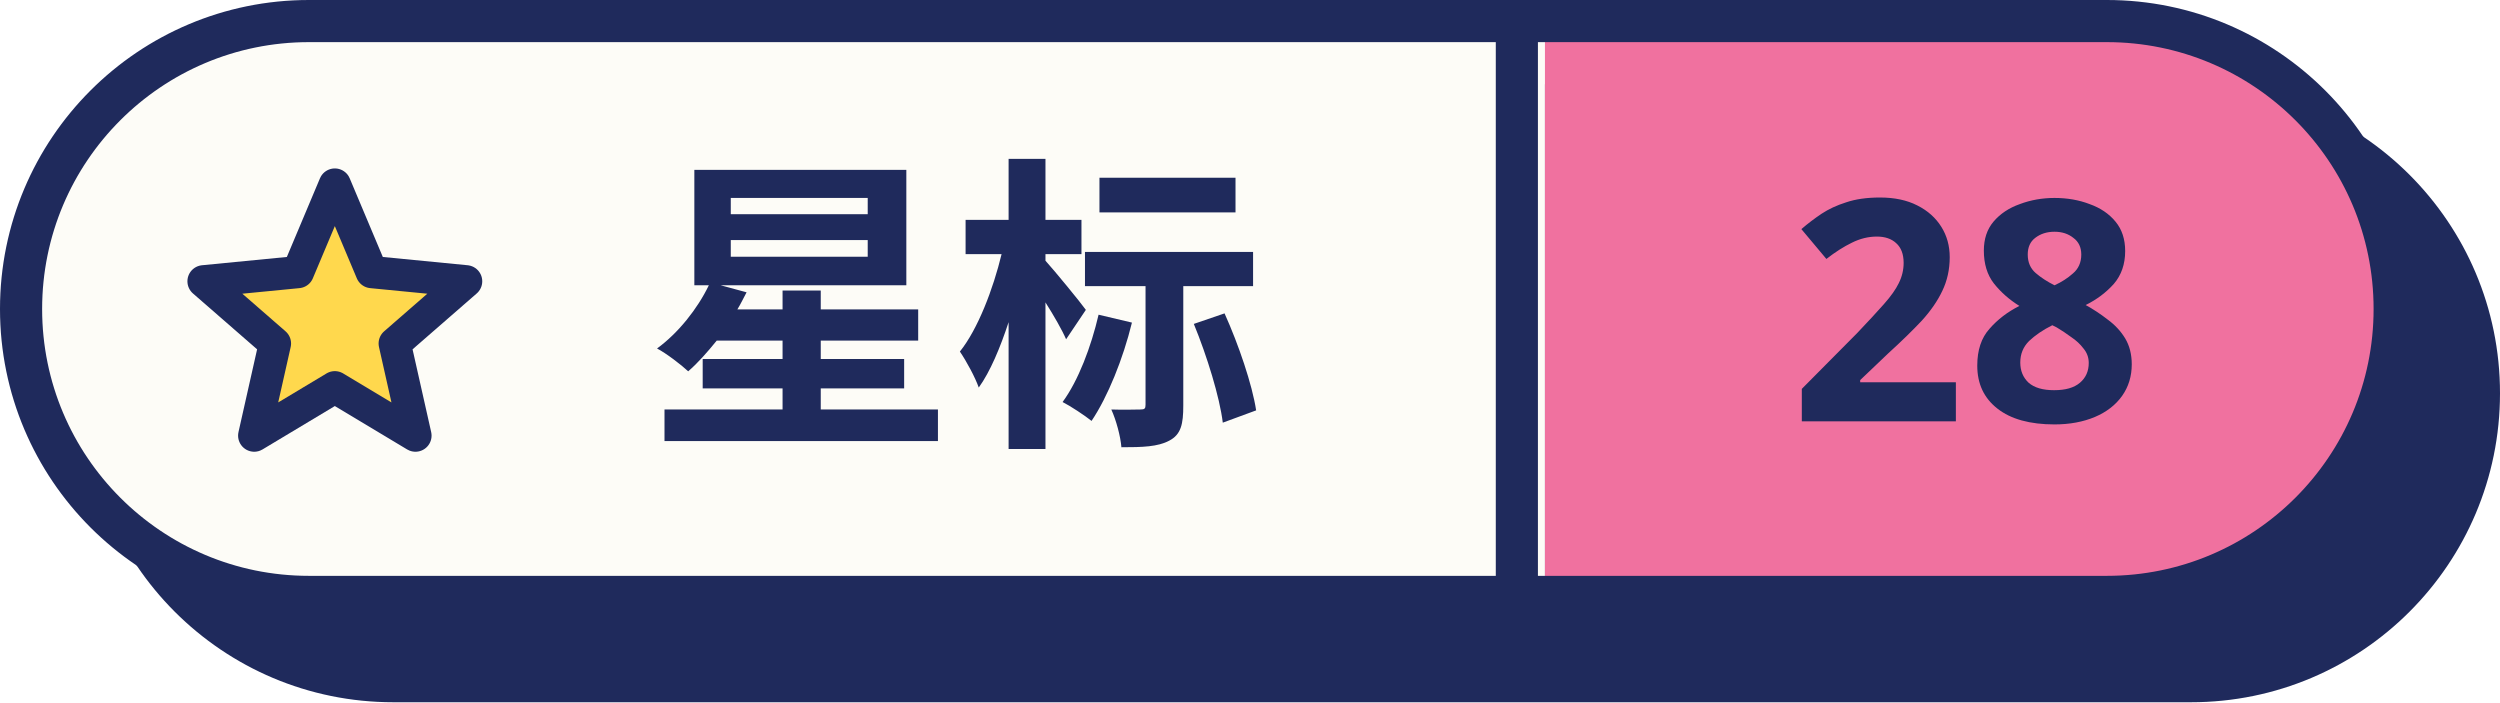
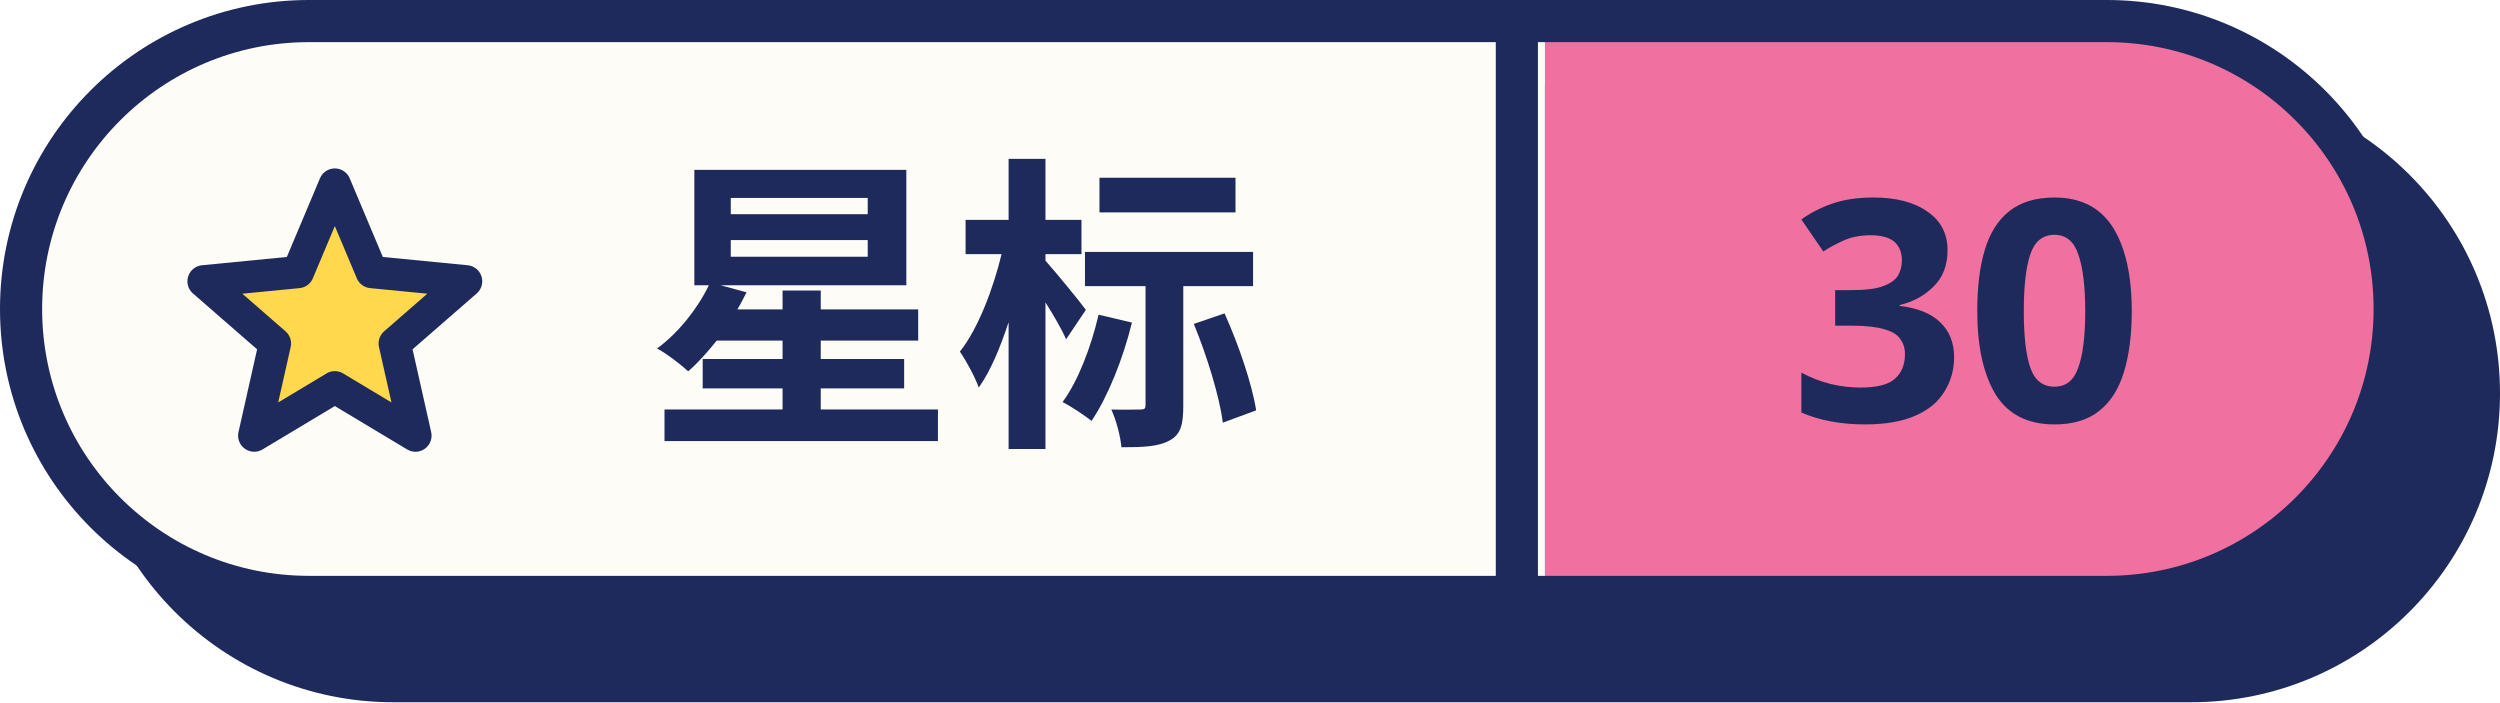
- <svg xmlns="http://www.w3.org/2000/svg" width="89" height="25" viewBox="0 0 89 25" role="img" aria-label="GitHub 星标：28">
+ <svg xmlns="http://www.w3.org/2000/svg" width="89" height="25" viewBox="0 0 89 25" role="img" aria-label="GitHub 星标：30">
  <defs>
    <clipPath id="c">
      <rect x="1" y="1" width="84" height="20" rx="10" />
    </clipPath>
  </defs>
  <rect x="3" y="3" width="86" height="22" rx="11" fill="#1f2a5c" />
  <g clip-path="url(#c)" transform="translate(0 0)">
    <rect x="1" y="1" width="54" height="20" fill="#fdfcf7" />
    <rect x="55" y="1" width="32" height="20" fill="#f0719f" />
    <line x1="54" y1="0" x2="54" y2="22" stroke="#1f2a5c" stroke-width="1.5" />
  </g>
  <rect x="0.75" y="0.75" width="84.5" height="20.5" rx="10.25" fill="none" stroke="#1f2a5c" stroke-width="1.5" />
  <path transform="translate(7 6.16) scale(0.82)" d="M6 .5l1.6 3.8 4.1.4-3.1 2.7.9 4-3.5-2.1-3.5 2.1.9-4L.3 4.7l4.1-.4z" fill="#ffd84d" stroke="#1f2a5c" stroke-width="1.4" stroke-linejoin="round" />
  <text x="34" y="15" text-anchor="middle" font-family="'PingFang SC', 'Hiragino Sans GB', 'Noto Sans SC', 'Microsoft YaHei', system-ui, sans-serif" font-size="11" font-weight="800" fill="#1f2a5c">星标</text>
-   <text x="70" y="15" text-anchor="middle" font-family="'PingFang SC', 'Hiragino Sans GB', 'Noto Sans SC', 'Microsoft YaHei', system-ui, sans-serif" font-size="11" font-weight="800" fill="#1f2a5c">28</text>
+   <text x="70" y="15" text-anchor="middle" font-family="'PingFang SC', 'Hiragino Sans GB', 'Noto Sans SC', 'Microsoft YaHei', system-ui, sans-serif" font-size="11" font-weight="800" fill="#1f2a5c">30</text>
</svg>
